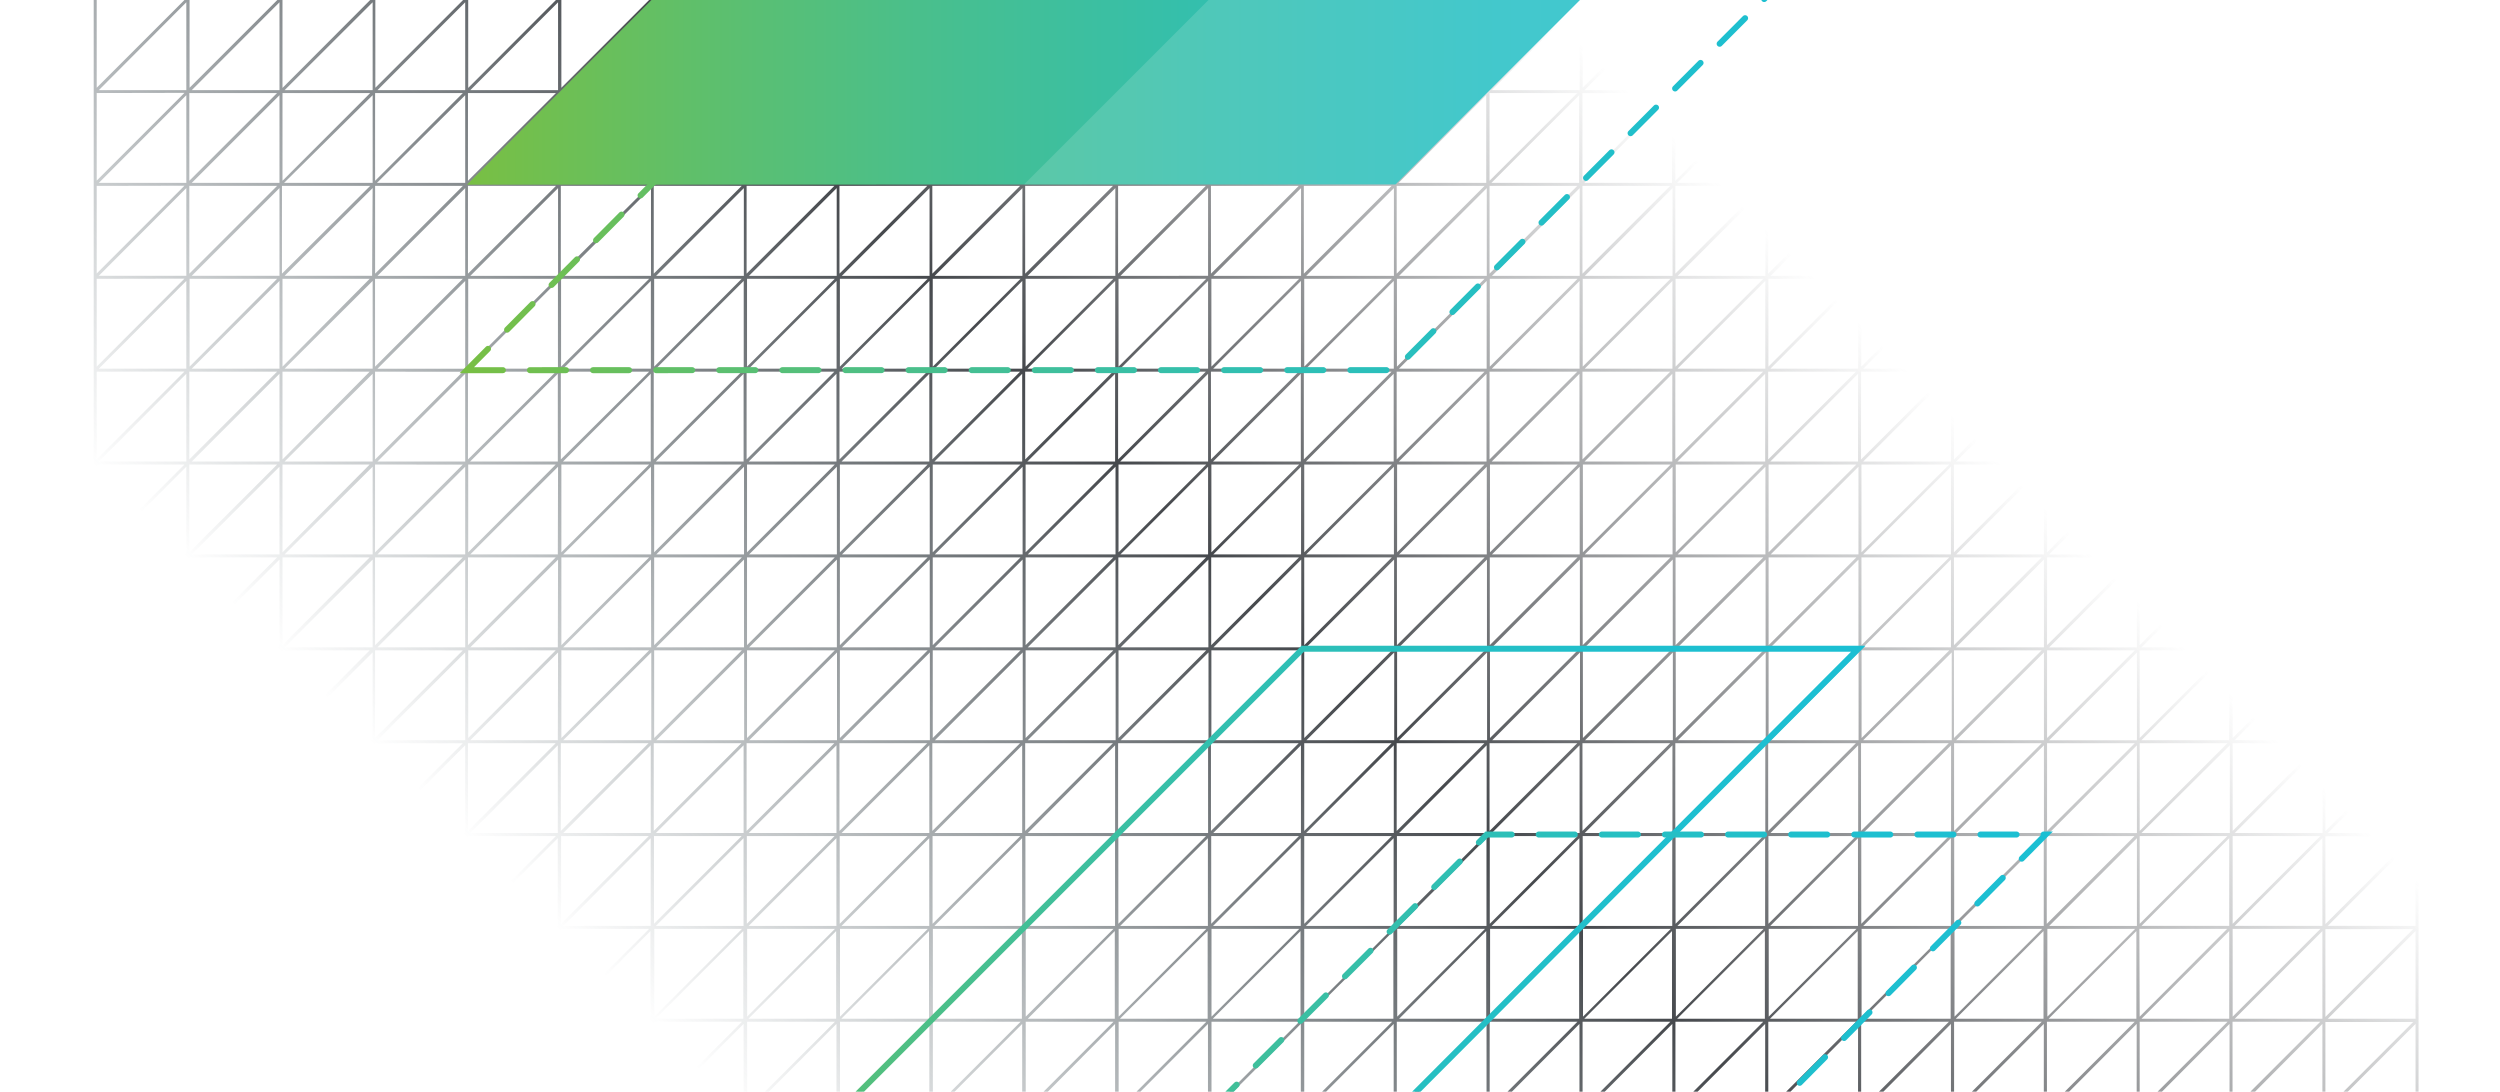
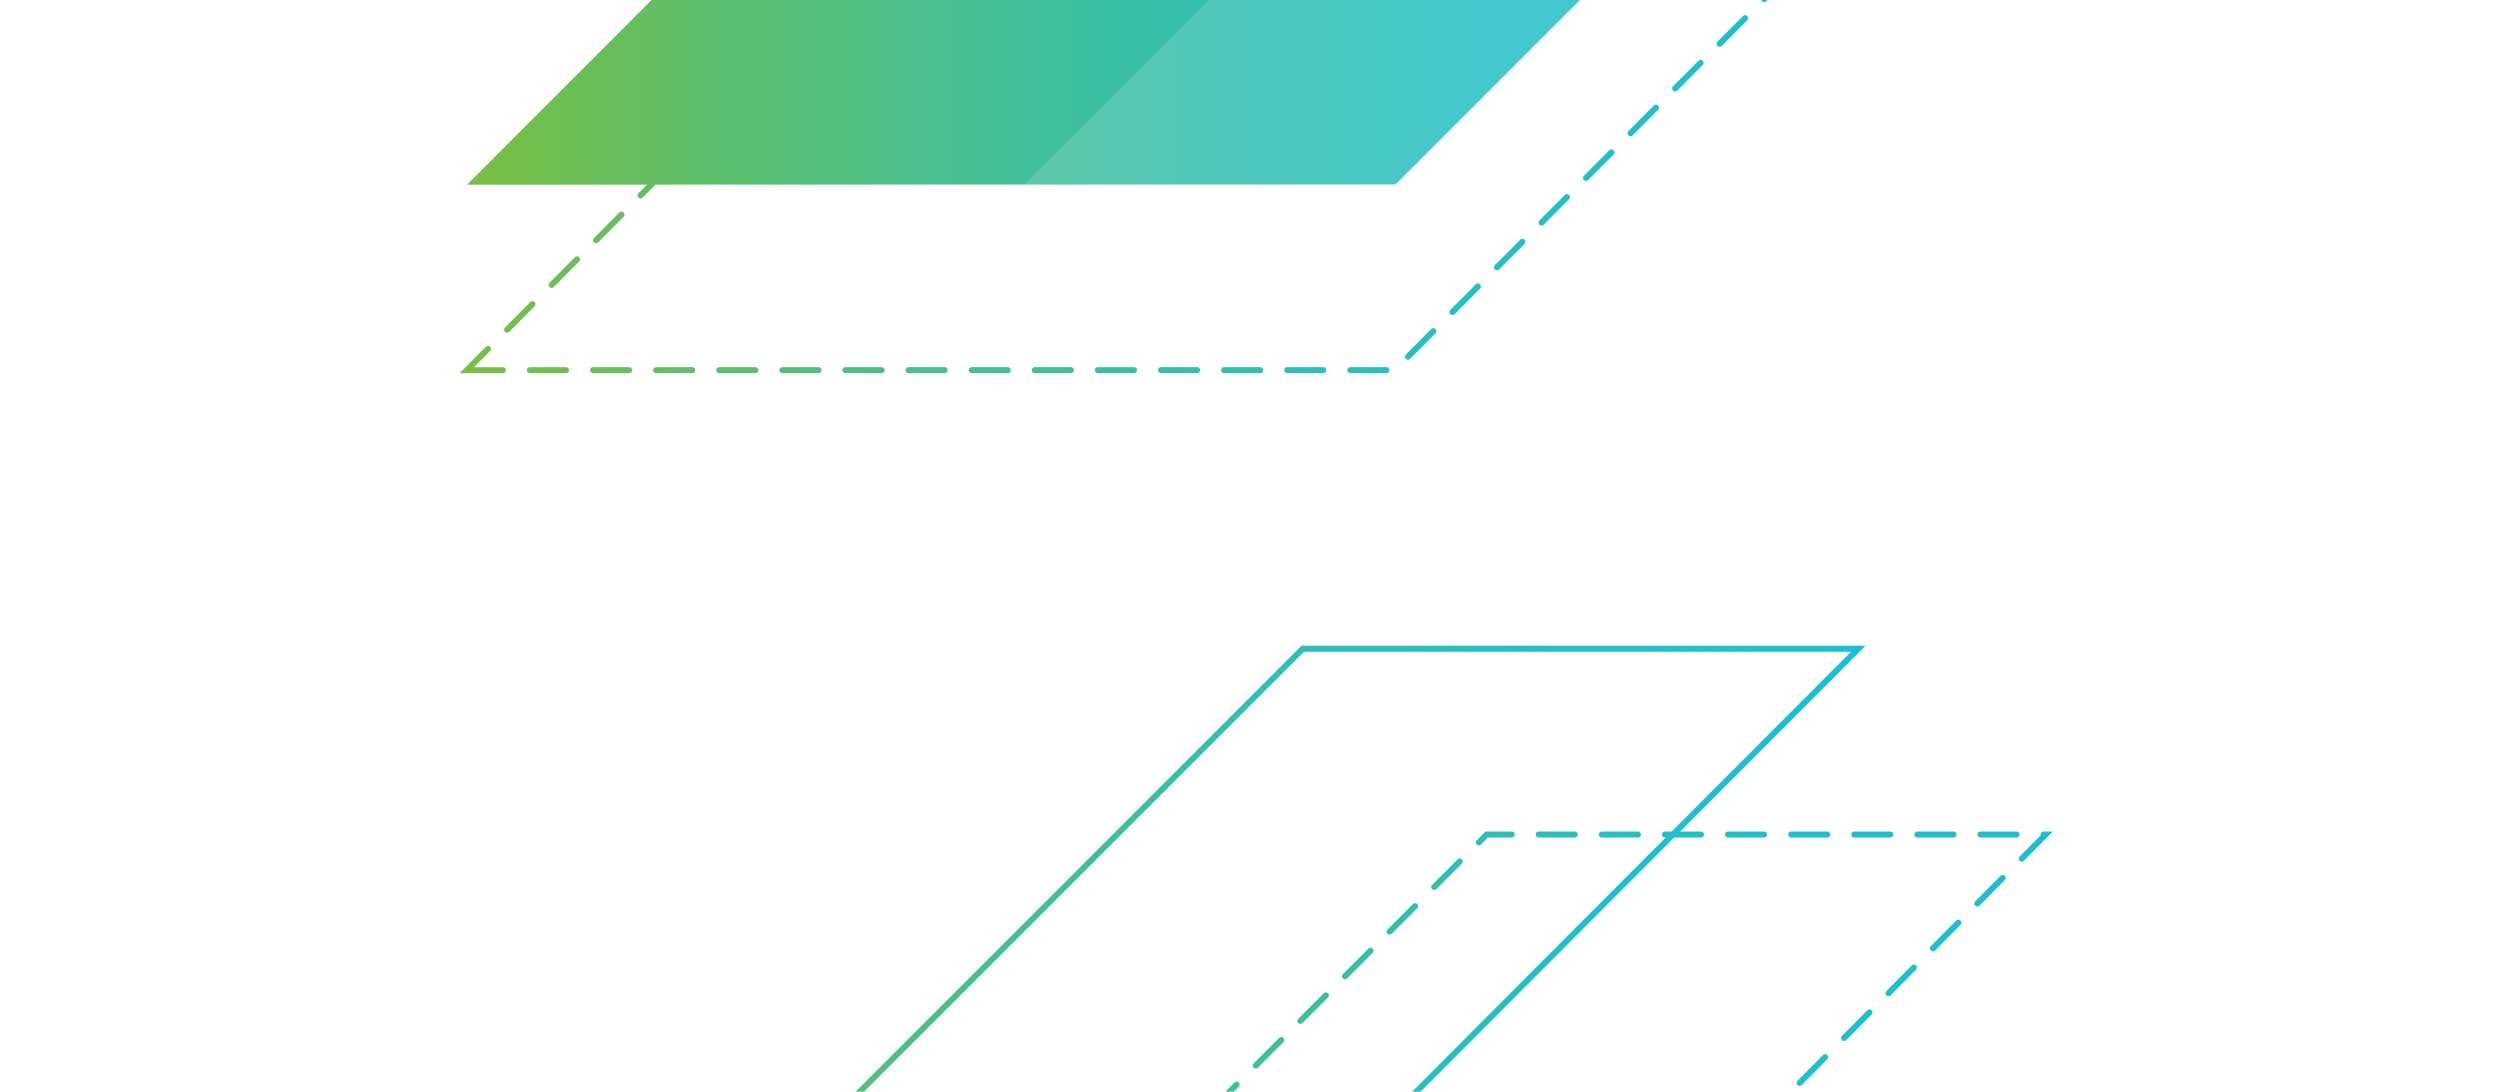
<svg xmlns="http://www.w3.org/2000/svg" xmlns:xlink="http://www.w3.org/1999/xlink" viewBox="0 0 415.95 181.63">
  <defs>
    <clipPath id="a">
      <rect width="415.95" height="181.63" style="fill: none" />
    </clipPath>
    <linearGradient id="b" x1="61.95" y1="247.27" x2="356.04" y2="-46.83" gradientUnits="userSpaceOnUse">
      <stop offset="0.21" stop-color="#3a4a51" stop-opacity="0" />
      <stop offset="0.5" stop-color="#46494d" />
      <stop offset="0.75" stop-color="#46494d" stop-opacity="0" />
    </linearGradient>
    <linearGradient id="c" x1="76.47" y1="14.96" x2="326.11" y2="14.96" gradientUnits="userSpaceOnUse">
      <stop offset="0" stop-color="#79bf43" />
      <stop offset="0.16" stop-color="#5ebf6c" />
      <stop offset="0.33" stop-color="#46bf91" />
      <stop offset="0.5" stop-color="#33bfae" />
      <stop offset="0.67" stop-color="#26bfc2" />
      <stop offset="0.84" stop-color="#1ebfcf" />
      <stop offset="1" stop-color="#1bbfd3" />
    </linearGradient>
    <linearGradient id="d" x1="77.68" y1="-15.65" x2="324.91" y2="-15.65" xlink:href="#c" />
    <linearGradient id="e" x1="91.92" y1="169.75" x2="310.39" y2="169.75" xlink:href="#c" />
    <linearGradient id="f" x1="122.54" y1="200.66" x2="341.56" y2="200.66" xlink:href="#c" />
  </defs>
  <g style="clip-path: url(#a)">
-     <path d="M386.94-.47H15.59V200.91H402.4V-.47Zm14.6.5-14.6,14.6V0ZM279.13,92.24l14.6-14.59V92.24Zm14.25.5-14.6,14.6V92.74Zm-29.7-.5,14.6-14.59V92.24Zm14.25.5-14.6,14.6V92.74Zm-29.7-.5,14.6-14.59V92.24Zm14.24.5-14.6,14.6V92.74Zm-29.69-.5,14.59-14.59V92.24Zm14.24.5-14.6,14.6V92.74Zm-29.7-.5,14.6-14.59V92.24Zm14.25.5L217,107.34V92.74Zm-29.7-.5,14.6-14.59V92.24Zm14.25.5-14.6,14.6V92.74Zm-29.7-.5L201,77.65V92.24Zm14.24.5-14.59,14.6V92.74ZM171,92.24l14.6-14.59V92.24Zm14.24.5-14.6,14.6V92.74Zm-29.7-.5,14.6-14.59V92.24Zm14.25.5-14.6,14.6V92.74Zm-29.7-.5,14.6-14.59V92.24Zm14.25.5-14.6,14.6V92.74Zm-29.7-.5,14.6-14.59V92.24Zm14.25.5-14.6,14.6V92.74Zm-15.46,0-14.59,14.6V92.74Zm-14.24-.5,14.6-14.59V92.24Zm14.6.86v14.6h-14.6Zm15.45,0v14.6h-14.6Zm15.45,0v14.6h-14.6Zm15.45,0v14.6h-14.6Zm15.46,0v14.6H171Zm15.45,0v14.6h-14.6Zm15.45,0v14.6h-14.6Zm15.45,0v14.6h-14.6Zm15.45,0v14.6H232.78Zm15.46,0v14.6h-14.6Zm15.45,0v14.6h-14.6Zm15.45,0v14.6h-14.6Zm.5-.36h14.6l-14.6,14.6Zm14.95.36v14.6h-14.6Zm-14.6-.86,14.6-14.59V92.24Zm-.35-.35V77.29h14.6Zm-15.45,0V77.29h14.6Zm-15.45,0V77.29h14.6Zm-15.46,0V77.29h14.6Zm-15.45,0V77.29H247Zm-15.45,0V77.29h14.6Zm-15.45,0V77.29h14.6Zm-15.45,0V77.29h14.59Zm-15.46,0V77.29h14.6Zm-15.45,0V77.29h14.6Zm-15.45,0V77.29h14.6Zm-15.45,0V77.29h14.6Zm-15.45,0V77.29H123.4Zm-.5.35H93.71l14.6-14.59Zm0,15.46H93.71l14.6-14.6Zm15.09.5-14.59,14.59V108.2Zm15.46,0-14.6,14.59V108.2Zm15.45,0-14.6,14.59V108.2Zm15.45,0-14.6,14.59V108.2Zm15.45,0-14.6,14.59V108.2Zm15.45,0-14.59,14.59V108.2Zm15.46,0-14.6,14.59V108.2Zm15.45,0L217,122.79V108.2Zm15.45,0-14.6,14.59V108.2Zm15.45,0-14.6,14.59V108.2Zm15.46,0-14.6,14.59V108.2Zm15.45,0-14.6,14.59V108.2Zm15.45,0-14.6,14.59V108.2Zm.85-15.46h14.6l-14.6,14.6Zm0-15.45h14.6l-14.6,14.6ZM108,77.29l-14.6,14.6V77.29Zm0,15.45-14.6,14.6V92.74Zm0,15.46-14.6,14.59V108.2Zm.36.35v14.6H93.71Zm15.45,0v14.6h-14.6Zm15.45,0v14.6h-14.6Zm15.45,0v14.6h-14.6Zm15.45,0v14.6h-14.6Zm15.46,0v14.6H171Zm15.45,0v14.6h-14.6Zm15.45,0v14.6h-14.6Zm15.45,0v14.6h-14.6Zm15.45,0v14.6H232.78Zm15.46,0v14.6h-14.6Zm15.45,0v14.6h-14.6Zm15.45,0v14.6h-14.6Zm15.45,0v14.6h-14.6Zm.5-.35h14.6l-14.6,14.59Zm15,.35v14.6H310ZM310,107.7l14.6-14.6v14.6Zm0-15.46,14.6-14.59V92.24Zm0-15.45,14.6-14.6v14.6Zm-15.46,0,14.6-14.6v14.6Zm-15.45,0,14.6-14.6v14.6Zm-15.45,0,14.6-14.6v14.6Zm-15.45,0,14.6-14.6v14.6Zm-15.45,0,14.59-14.6v14.6Zm-15.46,0,14.6-14.6v14.6Zm-15.45,0,14.6-14.6v14.6Zm-15.45,0L201,62.19v14.6Zm-15.45,0,14.6-14.6v14.6Zm-15.46,0,14.6-14.6v14.6Zm-15.45,0,14.6-14.6v14.6Zm-15.45,0,14.6-14.6v14.6Zm-15.45,0,14.6-14.6v14.6Zm-15.45,0,14.6-14.6v14.6Zm-15.46,0,14.6-14.6v14.6Zm14.6,15.45H78.25l14.6-14.59Zm0,15.46H78.25l14.6-14.6Zm0,15.45H78.25l14.6-14.6Zm15.1.5-14.6,14.6v-14.6Zm15.45,0-14.59,14.6v-14.6Zm15.46,0-14.6,14.6v-14.6Zm15.45,0-14.6,14.6v-14.6Zm15.45,0-14.6,14.6v-14.6Zm15.45,0-14.6,14.6v-14.6Zm15.45,0-14.59,14.6v-14.6Zm15.46,0-14.6,14.6v-14.6Zm15.45,0L217,138.25v-14.6Zm15.45,0-14.6,14.6v-14.6Zm15.45,0-14.6,14.6v-14.6Zm15.46,0-14.6,14.6v-14.6Zm15.45,0-14.6,14.6v-14.6Zm15.45,0-14.6,14.6v-14.6Zm15.45,0-14.6,14.6v-14.6Zm.86-15.45h14.59l-14.59,14.59Zm0-15.46h14.59l-14.59,14.6Zm0-15.45h14.59l-14.59,14.6Zm0-15.45h14.59l-14.59,14.6Zm-15.46,14.6V61.84h14.6Zm-15.45,0V61.84h14.6Zm-15.45,0V61.84h14.6Zm-15.45,0V61.84h14.6Zm-15.46,0V61.84h14.6Zm-15.45,0V61.84H247Zm-15.45,0V61.84h14.6Zm-15.45,0V61.84h14.6Zm-15.45,0V61.84h14.59Zm-15.46,0V61.84h14.6Zm-15.45,0V61.84h14.6Zm-15.45,0V61.84h14.6Zm-15.45,0V61.84h14.6Zm-15.45,0V61.84H123.4Zm-15.46,0V61.84H108Zm-15.45,0V61.84H92.5Zm14.6.85L77.9,91.89V77.29Zm0,15.45-14.6,14.6V92.74Zm0,15.46L77.9,122.79V108.2Zm0,15.45-14.6,14.6v-14.6Zm.35.35v14.6H78.25Zm15.46,0v14.6H93.71Zm15.45,0v14.6h-14.6Zm15.45,0v14.6h-14.6Zm15.45,0v14.6h-14.6Zm15.45,0v14.6h-14.6Zm15.46,0v14.6H171ZM201,124v14.6h-14.6Zm15.45,0v14.6h-14.6Zm15.45,0v14.6h-14.6Zm15.45,0v14.6H232.78Zm15.46,0v14.6h-14.6Zm15.45,0v14.6h-14.6Zm15.45,0v14.6h-14.6Zm15.45,0v14.6h-14.6Zm15.46,0v14.6H310Zm.5-.35h14.59l-14.59,14.6Zm14.95.35v14.6h-14.6Zm-14.6-.85,14.6-14.6v14.6Zm0-15.45,14.6-14.6v14.6Zm0-15.46,14.6-14.59V92.24Zm0-15.45,14.6-14.6v14.6Zm0-15.45,14.6-14.6v14.6Zm-15.45,0,14.6-14.6v14.6Zm-15.46,0,14.6-14.6v14.6Zm-15.45,0,14.6-14.6v14.6Zm-15.45,0,14.6-14.6v14.6Zm-15.45,0,14.6-14.6v14.6Zm-15.45,0,14.59-14.6v14.6Zm-15.46,0,14.6-14.6v14.6Zm-15.45,0,14.6-14.6v14.6Zm-15.45,0L201,46.74v14.6Zm-15.45,0,14.6-14.6v14.6Zm-15.46,0,14.6-14.6v14.6Zm-15.45,0,14.6-14.6v14.6Zm-15.45,0,14.6-14.6v14.6Zm-15.45,0,14.6-14.6v14.6Zm-15.45,0,14.6-14.6v14.6Zm-15.46,0,14.6-14.6v14.6ZM77.4,76.79H62.8l14.6-14.6Zm0,15.45H62.8L77.4,77.65Zm0,15.46H62.8L77.4,93.1Zm0,15.45H62.8l14.6-14.6Zm0,15.45H62.8L77.4,124Zm15.1.5L77.9,153.7V139.1Zm15.45,0-14.6,14.6V139.1Zm15.45,0-14.59,14.6V139.1Zm15.46,0-14.6,14.6V139.1Zm15.45,0-14.6,14.6V139.1Zm15.45,0-14.6,14.6V139.1Zm15.45,0-14.6,14.6V139.1Zm15.45,0-14.59,14.6V139.1Zm15.46,0-14.6,14.6V139.1Zm15.45,0L217,153.7V139.1Zm15.45,0-14.6,14.6V139.1Zm15.45,0-14.6,14.6V139.1Zm15.46,0-14.6,14.6V139.1Zm15.45,0-14.6,14.6V139.1Zm15.45,0-14.6,14.6V139.1Zm15.45,0-14.6,14.6V139.1Zm15.45,0-14.59,14.6V139.1Zm.86-15.45h14.6l-14.6,14.6Zm0-15.45h14.6l-14.6,14.59Zm0-15.46h14.6l-14.6,14.6Zm0-15.45h14.6l-14.6,14.6Zm0-15.45h14.6l-14.6,14.6Zm0-15.45h14.6L340.59,61ZM325.14,61V46.39h14.59Zm-15.46,0V46.39h14.6Zm-15.45,0V46.39h14.6Zm-15.45,0V46.39h14.6Zm-15.45,0V46.39h14.6Zm-15.46,0V46.39h14.6Zm-15.45,0V46.39H247ZM217,61V46.39h14.6Zm-15.45,0V46.39h14.6Zm-15.45,0V46.39h14.59Zm-15.46,0V46.39h14.6Zm-15.45,0V46.39h14.6Zm-15.45,0V46.39h14.6Zm-15.45,0V46.39h14.6Zm-15.45,0V46.39H123.4ZM93.35,61V46.39H108ZM77.9,61V46.39H92.5Zm-.5.35H62.8l14.6-14.6Zm-15-.35V46.39h14.6Zm14.6.85-14.6,14.6V61.84Zm0,15.45-14.6,14.6V77.29Zm0,15.45-14.6,14.6V92.74Zm0,15.46-14.6,14.59V108.2Zm0,15.45-14.6,14.6v-14.6Zm0,15.45-14.6,14.6V139.1Zm.35.35v14.6H62.8Zm15.45,0v14.6H78.25Zm15.46,0v14.6H93.71Zm15.45,0v14.6h-14.6Zm15.45,0v14.6h-14.6Zm15.45,0v14.6h-14.6Zm15.45,0v14.6h-14.6Zm15.46,0v14.6H171Zm15.45,0v14.6h-14.6Zm15.45,0v14.6h-14.6Zm15.45,0v14.6h-14.6Zm15.45,0v14.6H232.78Zm15.46,0v14.6h-14.6Zm15.45,0v14.6h-14.6Zm15.45,0v14.6h-14.6Zm15.45,0v14.6h-14.6Zm15.46,0v14.6H310Zm15.45,0v14.6h-14.6Zm.5-.35h14.6l-14.6,14.6Zm15,.35v14.6h-14.6Zm-14.6-.85,14.6-14.6v14.6Zm0-15.45,14.6-14.6v14.6Zm0-15.45,14.6-14.6v14.6Zm0-15.46,14.6-14.59V92.24Zm0-15.45,14.6-14.6v14.6Zm0-15.45,14.6-14.6v14.6Zm0-15.45,14.6-14.6v14.6Zm-15.45,0,14.6-14.6v14.6Zm-15.45,0,14.6-14.6v14.6Zm-15.46,0,14.6-14.6v14.6Zm-15.45,0,14.6-14.6v14.6Zm-15.45,0,14.6-14.6v14.6Zm-15.45,0,14.6-14.6v14.6Zm-15.45,0,14.59-14.6v14.6Zm-15.46,0,14.6-14.6v14.6Zm-15.45,0,14.6-14.6v14.6Zm-15.45,0L201,31.29v14.6Zm-15.45,0,14.6-14.6v14.6Zm-15.46,0,14.6-14.6v14.6Zm-15.45,0,14.6-14.6v14.6Zm-15.45,0,14.6-14.6v14.6Zm-15.45,0,14.6-14.6v14.6Zm-15.45,0,14.6-14.6v14.6Zm-15.46,0,14.6-14.6v14.6Zm-15.45,0,14.6-14.6v14.6ZM62,61.34H47.35L62,46.74Zm0,15.45H47.35L62,62.19Zm0,15.45H47.35L62,77.65Zm0,15.46H47.35L62,93.1Zm0,15.45H47.35L62,108.55Zm0,15.45H47.35L62,124Zm0,15.45H47.35L62,139.45Zm15.1.5-14.6,14.6v-14.6Zm15.45,0-14.6,14.6v-14.6Zm15.45,0-14.6,14.6v-14.6Zm15.45,0-14.59,14.6v-14.6Zm15.46,0-14.6,14.6v-14.6Zm15.45,0-14.6,14.6v-14.6Zm15.45,0-14.6,14.6v-14.6Zm15.45,0-14.6,14.6v-14.6Zm15.45,0-14.59,14.6v-14.6Zm15.46,0-14.6,14.6v-14.6Zm15.45,0L217,169.15v-14.6Zm15.45,0-14.6,14.6v-14.6Zm15.45,0-14.6,14.6v-14.6Zm15.46,0-14.6,14.6v-14.6Zm15.45,0-14.6,14.6v-14.6Zm15.45,0-14.6,14.6v-14.6Zm15.45,0-14.6,14.6v-14.6Zm15.45,0-14.59,14.6v-14.6Zm15.46,0-14.6,14.6v-14.6ZM356,139.1h14.6L356,153.7Zm0-15.45h14.6L356,138.25Zm0-15.45h14.6L356,122.79Zm0-15.46h14.6L356,107.34Zm0-15.45h14.6L356,91.89Zm0-15.45h14.6L356,76.44Zm0-15.45h14.6L356,61Zm0-15.46h14.6L356,45.53Zm-15.45,14.6V30.93h14.6Zm-15.45,0V30.93h14.59Zm-15.46,0V30.93h14.6Zm-15.45,0V30.93h14.6Zm-15.45,0V30.93h14.6Zm-15.45,0V30.93h14.6Zm-15.46,0V30.93h14.6Zm-15.45,0V30.93H247Zm-15.45,0V30.93h14.6Zm-15.45,0V30.93h14.6Zm-15.45,0V30.93h14.59Zm-15.46,0V30.93h14.6Zm-15.45,0V30.93h14.6Zm-15.45,0V30.93h14.6Zm-15.45,0V30.93h14.6Zm-15.45,0V30.93H123.4Zm-15.46,0V30.93H108Zm-15.45,0V30.93H92.5Zm-15.45,0V30.93h14.6Zm-.5.36H47.35L62,31.29Zm-15-.36V30.93H61.59Zm14.59.86L47,61V46.39Zm0,15.45L47,76.44V61.84Zm0,15.45L47,91.89V77.29Zm0,15.45L47,107.34V92.74Zm0,15.46L47,122.79V108.2Zm0,15.45L47,138.25v-14.6Zm0,15.45L47,153.7V139.1Zm0,15.45L47,169.15v-14.6Zm.36.36V169.5H47.35Zm15.45,0V169.5H62.8Zm15.45,0V169.5H78.25Zm15.46,0V169.5H93.71Zm15.45,0V169.5h-14.6Zm15.45,0V169.5h-14.6Zm15.45,0V169.5h-14.6Zm15.45,0V169.5h-14.6Zm15.46,0V169.5H171Zm15.45,0V169.5h-14.6Zm15.45,0V169.5h-14.6Zm15.45,0V169.5h-14.6Zm15.45,0V169.5H232.78Zm15.46,0V169.5h-14.6Zm15.45,0V169.5h-14.6Zm15.45,0V169.5h-14.6Zm15.45,0V169.5h-14.6Zm15.46,0V169.5H310Zm15.45,0V169.5h-14.6Zm15.45,0V169.5h-14.6Zm.5-.36h14.6L356,169.15Zm14.95.36V169.5h-14.6Zm-14.6-.86,14.6-14.6v14.6Zm0-15.45L371,124v14.6Zm0-15.45,14.6-14.6v14.6Zm0-15.45L371,93.1v14.6Zm0-15.46L371,77.65V92.24Zm0-15.45L371,62.19v14.6Zm0-15.45L371,46.74v14.6Zm0-15.45L371,31.29v14.6Zm0-15.46L371,15.84V30.43Zm-15.45,0,14.6-14.59V30.43Zm-15.45,0,14.6-14.59V30.43Zm-15.45,0,14.6-14.59V30.43Zm-15.46,0,14.6-14.59V30.43Zm-15.45,0,14.6-14.59V30.43Zm-15.45,0,14.6-14.59V30.43Zm-15.45,0,14.6-14.59V30.43Zm-15.45,0,14.59-14.59V30.43Zm-15.46,0,14.6-14.59V30.43Zm-15.45,0,14.6-14.59V30.43Zm-15.45,0L201,15.84V30.43Zm-15.45,0,14.6-14.59V30.43Zm-15.46,0,14.6-14.59V30.43Zm-15.45,0,14.6-14.59V30.43Zm-15.45,0,14.6-14.59V30.43Zm-15.45,0,14.6-14.59V30.43Zm-15.45,0,14.6-14.59V30.43Zm-15.46,0,14.6-14.59V30.43Zm-15.45,0L77.4,15.84V30.43Zm-15.45,0L62,15.84V30.43ZM46.5,45.89H31.9l14.6-14.6Zm0,15.45H31.9l14.6-14.6Zm0,15.45H31.9l14.6-14.6Zm0,15.45H31.9L46.5,77.65Zm0,15.46H31.9L46.5,93.1Zm0,15.45H31.9l14.6-14.6Zm0,15.45H31.9L46.5,124Zm0,15.45H31.9l14.6-14.6Zm0,15.45H31.9l14.6-14.59Zm15.09.5L47,184.6V170Zm15.46,0-14.6,14.6V170Zm15.45,0L77.9,184.6V170ZM108,170l-14.6,14.6V170Zm15.45,0-14.59,14.6V170Zm15.46,0-14.6,14.6V170Zm15.45,0-14.6,14.6V170Zm15.45,0-14.6,14.6V170Zm15.45,0-14.6,14.6V170Zm15.45,0-14.59,14.6V170Zm15.46,0-14.6,14.6V170Zm15.45,0L217,184.6V170ZM247,170l-14.6,14.6V170Zm15.45,0-14.6,14.6V170Zm15.46,0-14.6,14.6V170Zm15.45,0-14.6,14.6V170Zm15.45,0-14.6,14.6V170Zm15.45,0-14.6,14.6V170Zm15.45,0-14.59,14.6V170Zm15.46,0-14.6,14.6V170Zm15.45,0L356,184.6V170Zm.85-15.45h14.6l-14.6,14.6Zm0-15.45h14.6l-14.6,14.6Zm0-15.45h14.6l-14.6,14.6Zm0-15.45h14.6l-14.6,14.59Zm0-15.46h14.6l-14.6,14.6Zm0-15.45h14.6l-14.6,14.6Zm0-15.45h14.6l-14.6,14.6Zm0-15.45h14.6L371.49,61Zm0-15.46h14.6l-14.6,14.6Zm0-15.45h14.6l-14.6,14.6ZM356,30.08V15.48h14.6Zm-15.45,0V15.48h14.6Zm-15.45,0V15.48h14.59Zm-15.46,0V15.48h14.6Zm-15.45,0V15.48h14.6Zm-15.45,0V15.48h14.6Zm-15.45,0V15.48h14.6Zm-15.46,0V15.48h14.6Zm-15.45,0V15.48H247Zm-15.45,0V15.48h14.6Zm-15.45,0V15.48h14.6Zm-15.45,0V15.48h14.59Zm-15.46,0V15.48h14.6Zm-15.45,0V15.48h14.6Zm-15.45,0V15.48h14.6Zm-15.45,0V15.48h14.6Zm-15.45,0V15.48H123.4Zm-15.46,0V15.48H108Zm-15.45,0V15.48H92.5Zm-15.45,0V15.48h14.6ZM47,30.08V15.48H61.59Zm-.5.35H31.9L46.5,15.84Zm-15-.35V15.48h14.6Zm14.6.85-14.6,14.6V30.93Zm0,15.46L31.54,61V46.39Zm0,15.45-14.6,14.6V61.84Zm0,15.45-14.6,14.6V77.29Zm0,15.45-14.6,14.6V92.74Zm0,15.46-14.6,14.59V108.2Zm0,15.45-14.6,14.6v-14.6Zm0,15.45-14.6,14.6V139.1Zm0,15.45-14.6,14.6v-14.6Zm0,15.45-14.6,14.6V170Zm.36.36V185H31.9Zm15.45,0V185H47.35Zm15.45,0V185H62.8Zm15.45,0V185H78.25Zm15.46,0V185H93.71Zm15.45,0V185h-14.6Zm15.45,0V185h-14.6Zm15.45,0V185h-14.6Zm15.45,0V185h-14.6Zm15.46,0V185H171Zm15.45,0V185h-14.6Zm15.45,0V185h-14.6Zm15.45,0V185h-14.6Zm15.45,0V185H232.78Zm15.46,0V185h-14.6Zm15.45,0V185h-14.6Zm15.45,0V185h-14.6Zm15.45,0V185h-14.6Zm15.46,0V185H310Zm15.45,0V185h-14.6Zm15.45,0V185h-14.6Zm15.45,0V185h-14.6Zm.5-.36h14.6l-14.6,14.6Zm14.95.36V185H371.85Zm-14.59-.86,14.59-14.59V169.5Zm0-15.45,14.59-14.6v14.6Zm0-15.45L386.44,124v14.6Zm0-15.45,14.59-14.6v14.6Zm0-15.45,14.59-14.6v14.6Zm0-15.46,14.59-14.59V92.24Zm0-15.45,14.59-14.6v14.6Zm0-15.45,14.59-14.6v14.6Zm0-15.45,14.59-14.6v14.6Zm0-15.46,14.59-14.59V30.43Zm0-15.45L386.44.38V15Zm-15.46,0L371,.38V15Zm-15.45,0L355.54.38V15Zm-15.45,0L340.09.38V15ZM310,15,324.64.38V15Zm-15.46,0L309.18.38V15Zm-15.45,0L293.73.38V15Zm-15.45,0L278.28.38V15Zm-15.45,0L262.83.38V15Zm-15.45,0L247.37.38V15Zm-15.46,0L231.92.38V15Zm-15.45,0L216.47.38V15Zm-15.45,0L201,.38V15ZM171,15,185.57.38V15Zm-15.46,0L170.11.38V15Zm-15.45,0L154.66.38V15Zm-15.45,0L139.21.38V15Zm-15.45,0L123.76.38V15ZM93.71,15,108.31.38V15ZM78.25,15,92.85.38V15ZM62.8,15,77.4.38V15ZM47.35,15,62,.38V15ZM31.9,15,46.5.38V15ZM31,30.43H16.44L31,15.84Zm0,15.46H16.44L31,31.29Zm0,15.45H16.44L31,46.74Zm0,15.45H16.44L31,62.19Zm0,.86V92.24H16.44ZM16.09,91.89V77.29h14.6ZM31,107.7H16.44L31,93.1Zm0,15.45H16.44L31,108.55Zm0,15.45H16.44L31,124Zm0,15.45H16.44L31,139.45Zm0,15.45H16.44L31,154.91ZM31,185H16.44L31,170.36Zm15.1.5-14.6,14.6v-14.6Zm15.45,0L47,200.06v-14.6Zm15.46,0-14.6,14.6v-14.6Zm15.45,0-14.6,14.6v-14.6Zm15.45,0-14.6,14.6v-14.6Zm15.45,0-14.59,14.6v-14.6Zm15.46,0-14.6,14.6v-14.6Zm15.45,0-14.6,14.6v-14.6Zm15.45,0-14.6,14.6v-14.6Zm15.45,0-14.6,14.6v-14.6Zm15.45,0-14.59,14.6v-14.6Zm15.46,0-14.6,14.6v-14.6Zm15.45,0L217,200.06v-14.6Zm15.45,0-14.6,14.6v-14.6Zm15.45,0-14.6,14.6v-14.6Zm15.46,0-14.6,14.6v-14.6Zm15.45,0-14.6,14.6v-14.6Zm15.45,0-14.6,14.6v-14.6Zm15.45,0-14.6,14.6v-14.6Zm15.45,0-14.59,14.6v-14.6Zm15.46,0-14.6,14.6v-14.6Zm15.45,0L356,200.06v-14.6Zm15.45,0-14.6,14.6v-14.6Zm.85-15.46h14.6l-14.6,14.6Zm0-15.45h14.6l-14.6,14.6Zm0-15.45h14.6l-14.6,14.6Zm0-15.45h14.6l-14.6,14.6Zm0-15.45h14.6l-14.6,14.59Zm0-15.46h14.6l-14.6,14.6Zm0-15.45h14.6l-14.6,14.6Zm0-.85V61.84h14.6Zm15-14.25v14.6H387.3Zm-15-15.8h14.6L386.94,61Zm0-15.46h14.6l-14.6,14.6Zm0-15.45h14.6l-14.6,14.6ZM386.09,0l-14.6,14.6V0ZM370.64,0,356,14.63V0ZM355.19,0l-14.6,14.6V0ZM339.73,0l-14.59,14.6V0ZM324.28,0l-14.6,14.6V0ZM308.83,0l-14.6,14.6V0ZM293.38,0l-14.6,14.6V0ZM277.93,0l-14.6,14.6V0ZM262.47,0l-14.6,14.6V0ZM247,0l-14.6,14.6V0ZM231.57,0,217,14.63V0ZM216.12,0l-14.6,14.6V0ZM200.66,0l-14.59,14.6V0ZM185.21,0l-14.6,14.6V0ZM169.76,0l-14.6,14.6V0ZM154.31,0l-14.6,14.6V0ZM138.86,0l-14.6,14.6V0ZM123.4,0l-14.59,14.6V0ZM108,0l-14.6,14.6V0ZM92.5,0,77.9,14.63V0ZM77.05,0l-14.6,14.6V0ZM61.59,0,47,14.63V0ZM46.14,0l-14.6,14.6V0ZM31,15H16.44L31,.38ZM30.69,0l-14.6,14.6V0Zm0,15.45-14.6,14.6V15.48Zm0,15.45-14.6,14.6V30.93Zm0,15.46L16.09,61V46.39Zm0,15.45-14.6,14.6V61.84Zm0,30.9-14.6,14.6V92.74Zm0,15.46-14.6,14.59V108.2Zm0,15.45-14.6,14.6v-14.6Zm0,15.45-14.6,14.6V139.1Zm0,15.45-14.6,14.6v-14.6Zm0,15.45-14.6,14.6V170Zm0,15.46-14.6,14.6v-14.6ZM16.44,200.41,31,185.81v14.6Zm15.46,0,14.6-14.6v14.6Zm15.45,0L62,185.81v14.6Zm15.45,0,14.6-14.6v14.6Zm15.45,0,14.6-14.6v14.6Zm15.46,0,14.6-14.6v14.6Zm15.45,0,14.6-14.6v14.6Zm15.45,0,14.6-14.6v14.6Zm15.45,0,14.6-14.6v14.6Zm15.45,0,14.6-14.6v14.6Zm15.46,0,14.6-14.6v14.6Zm15.45,0,14.6-14.6v14.6Zm15.45,0,14.6-14.6v14.6Zm15.45,0,14.6-14.6v14.6Zm15.46,0,14.59-14.6v14.6Zm15.45,0,14.6-14.6v14.6Zm15.45,0,14.6-14.6v14.6Zm15.45,0,14.6-14.6v14.6Zm15.45,0,14.6-14.6v14.6Zm15.46,0,14.6-14.6v14.6Zm15.45,0,14.6-14.6v14.6Zm15.45,0,14.6-14.6v14.6Zm15.45,0,14.6-14.6v14.6Zm15.46,0,14.59-14.6v14.6Zm15.09-14.95h14.6l-14.6,14.6Zm.36,14.95,14.6-14.6v14.6Zm0-15.45,14.6-14.6V185Zm0-15.46,14.6-14.59V169.5Zm0-15.45,14.6-14.6v14.6Zm0-15.45L401.9,124v14.6Zm0-15.45,14.6-14.6v14.6Zm0-15.45,14.6-14.6v14.6Zm0-15.46,14.6-14.59V92.24Zm0-30.9,14.6-14.6v14.6Zm0-15.45,14.6-14.6v14.6Zm0-15.46,14.6-14.59V30.43Zm0-15.45L401.9.38V15Z" style="fill: url(#b)" />
    <polygon points="77.67 61.59 232.03 61.58 324.91 -31.67 170.39 -31.67 77.67 61.59" style="fill: none;stroke-linecap: round;stroke-miterlimit: 10;stroke-dasharray: 6,4.5;stroke: url(#c)" />
    <polygon points="77.69 30.73 232.19 30.68 324.91 -62.03 170.39 -62.03 77.69 30.73" style="fill: url(#d)" />
    <polygon points="93.13 231.56 185.84 231.56 309.18 107.94 216.74 107.94 93.13 231.56" style="fill: none;stroke-miterlimit: 10;stroke: url(#e)" />
    <polygon points="123.75 262.47 217.88 262.47 340.36 138.85 247.36 138.85 123.75 262.47" style="fill: none;stroke-linecap: round;stroke-miterlimit: 10;stroke-dasharray: 6,4.5;stroke: url(#f)" />
    <g style="opacity: 0.15">
      <polygon points="170.39 30.68 232.19 30.68 279.11 -15.67 216.74 -15.67 170.39 30.68" style="fill: #f4f8fa" />
    </g>
  </g>
</svg>
